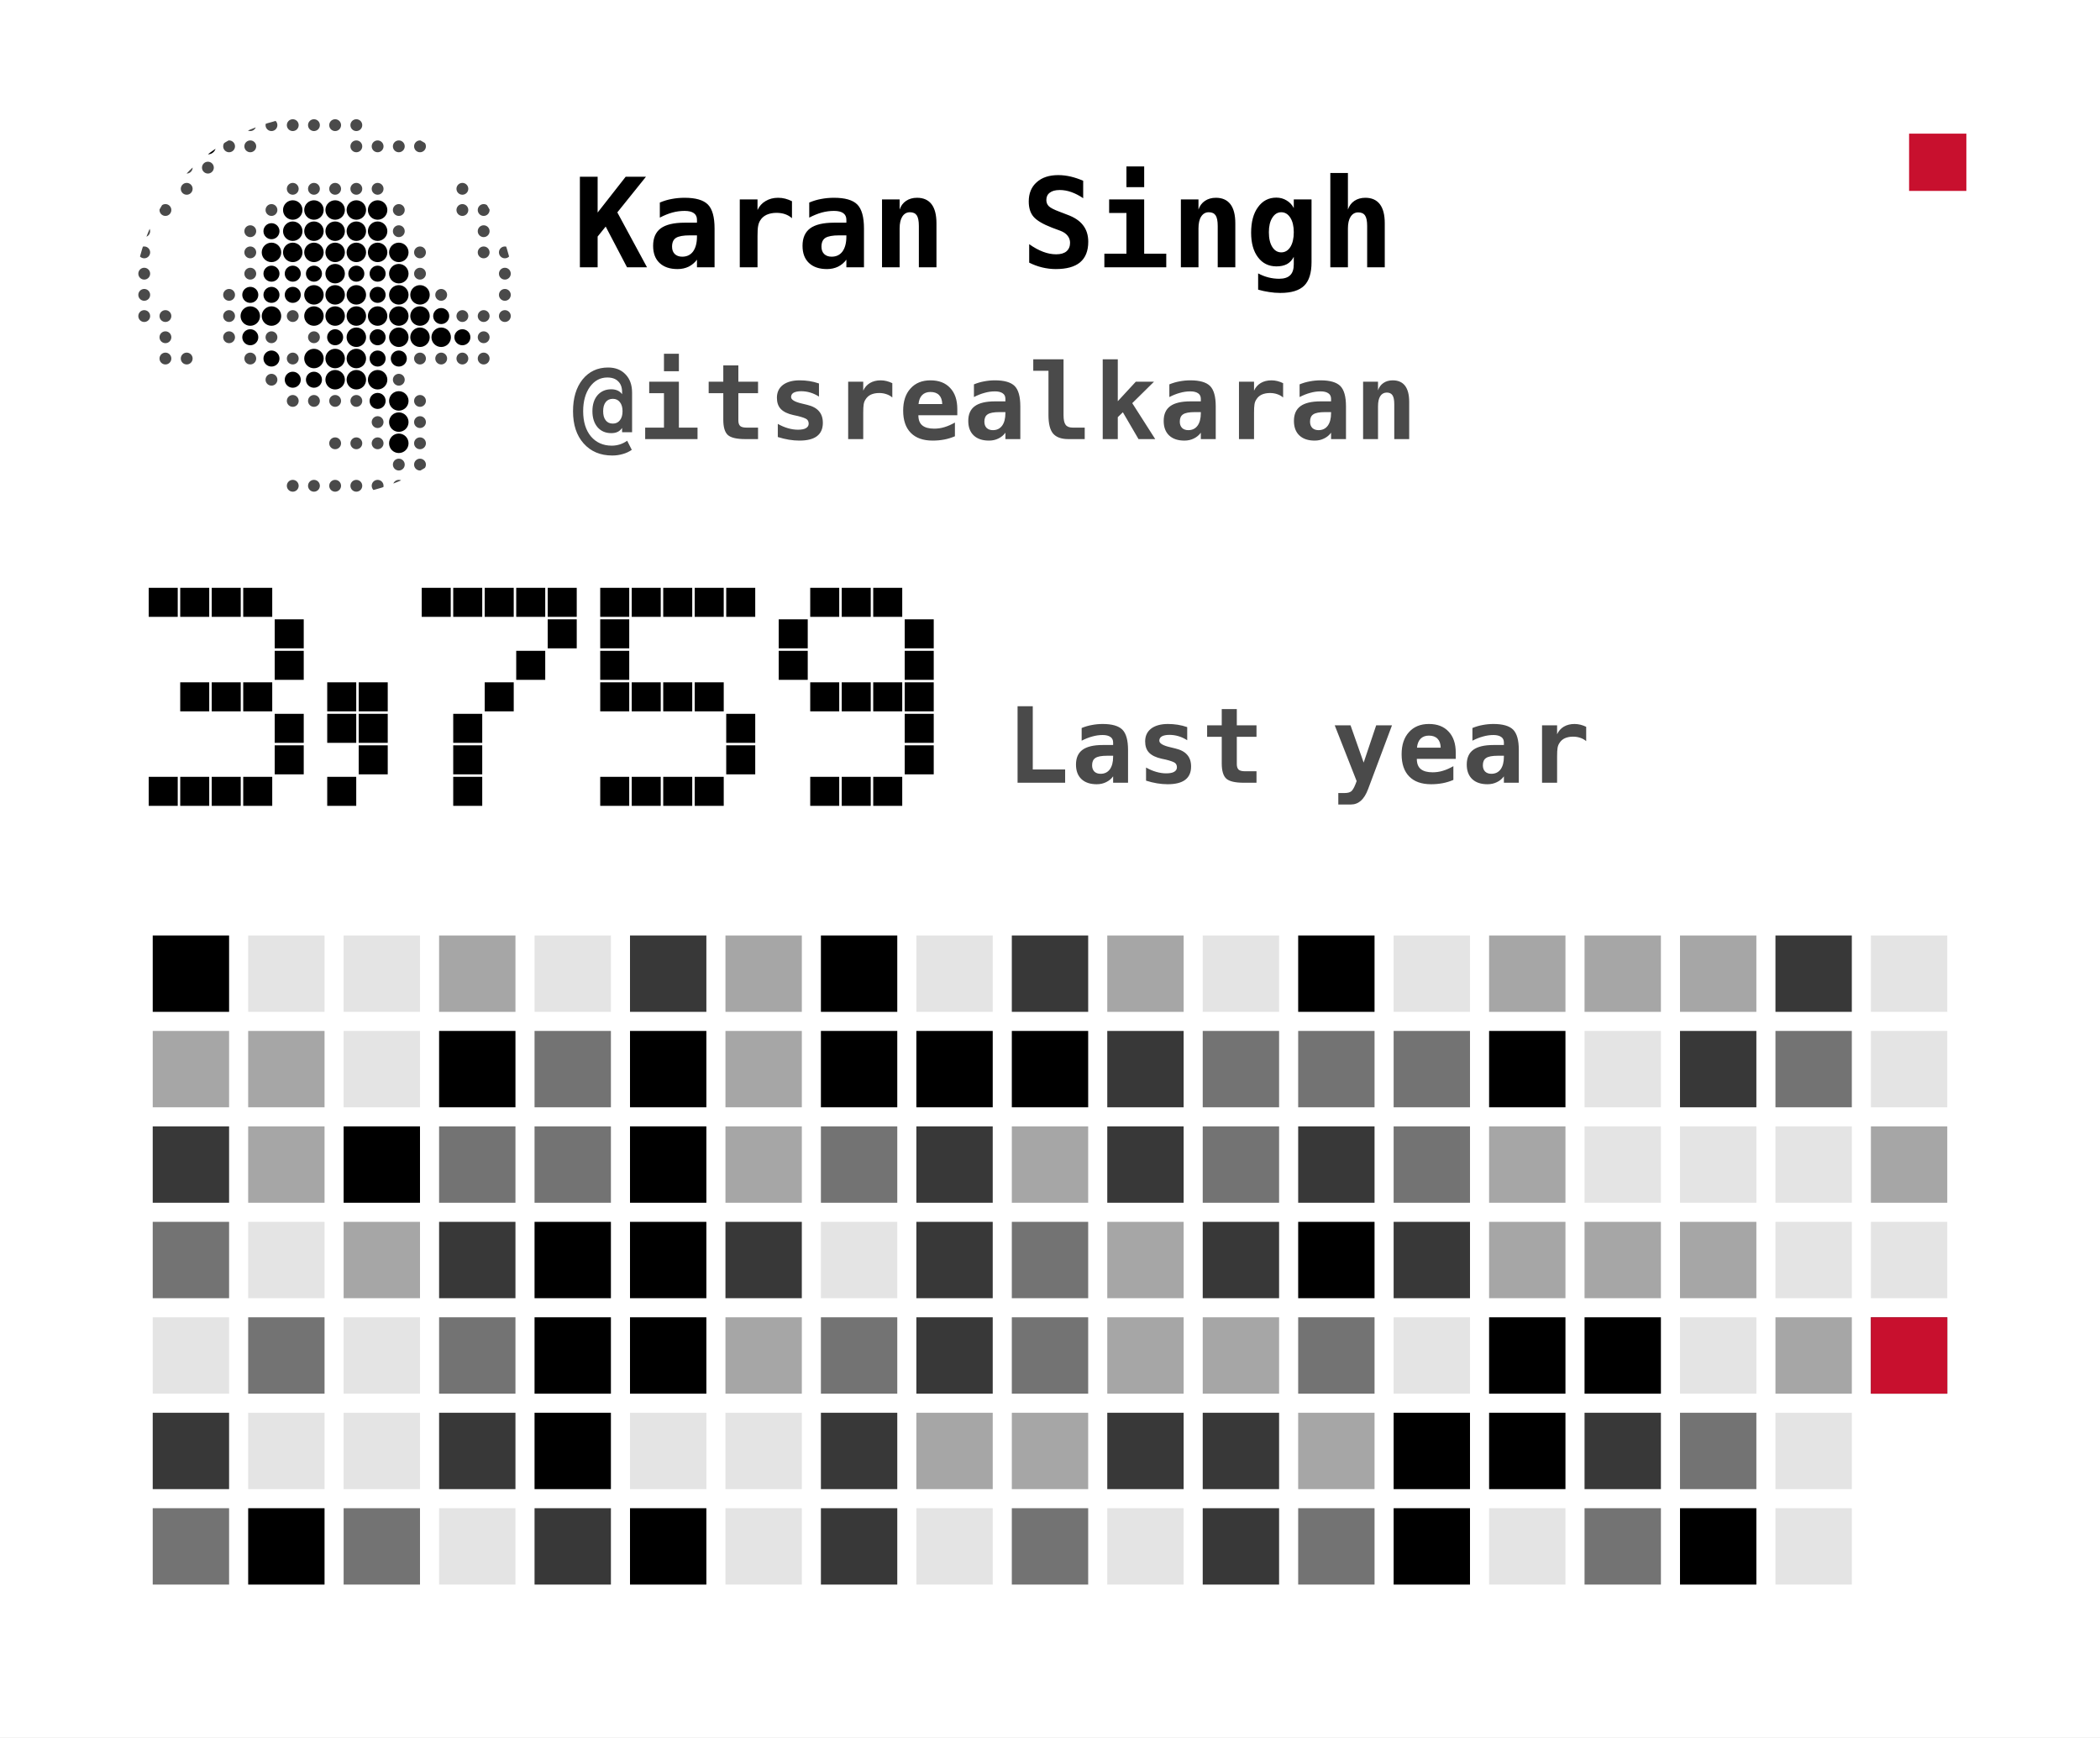
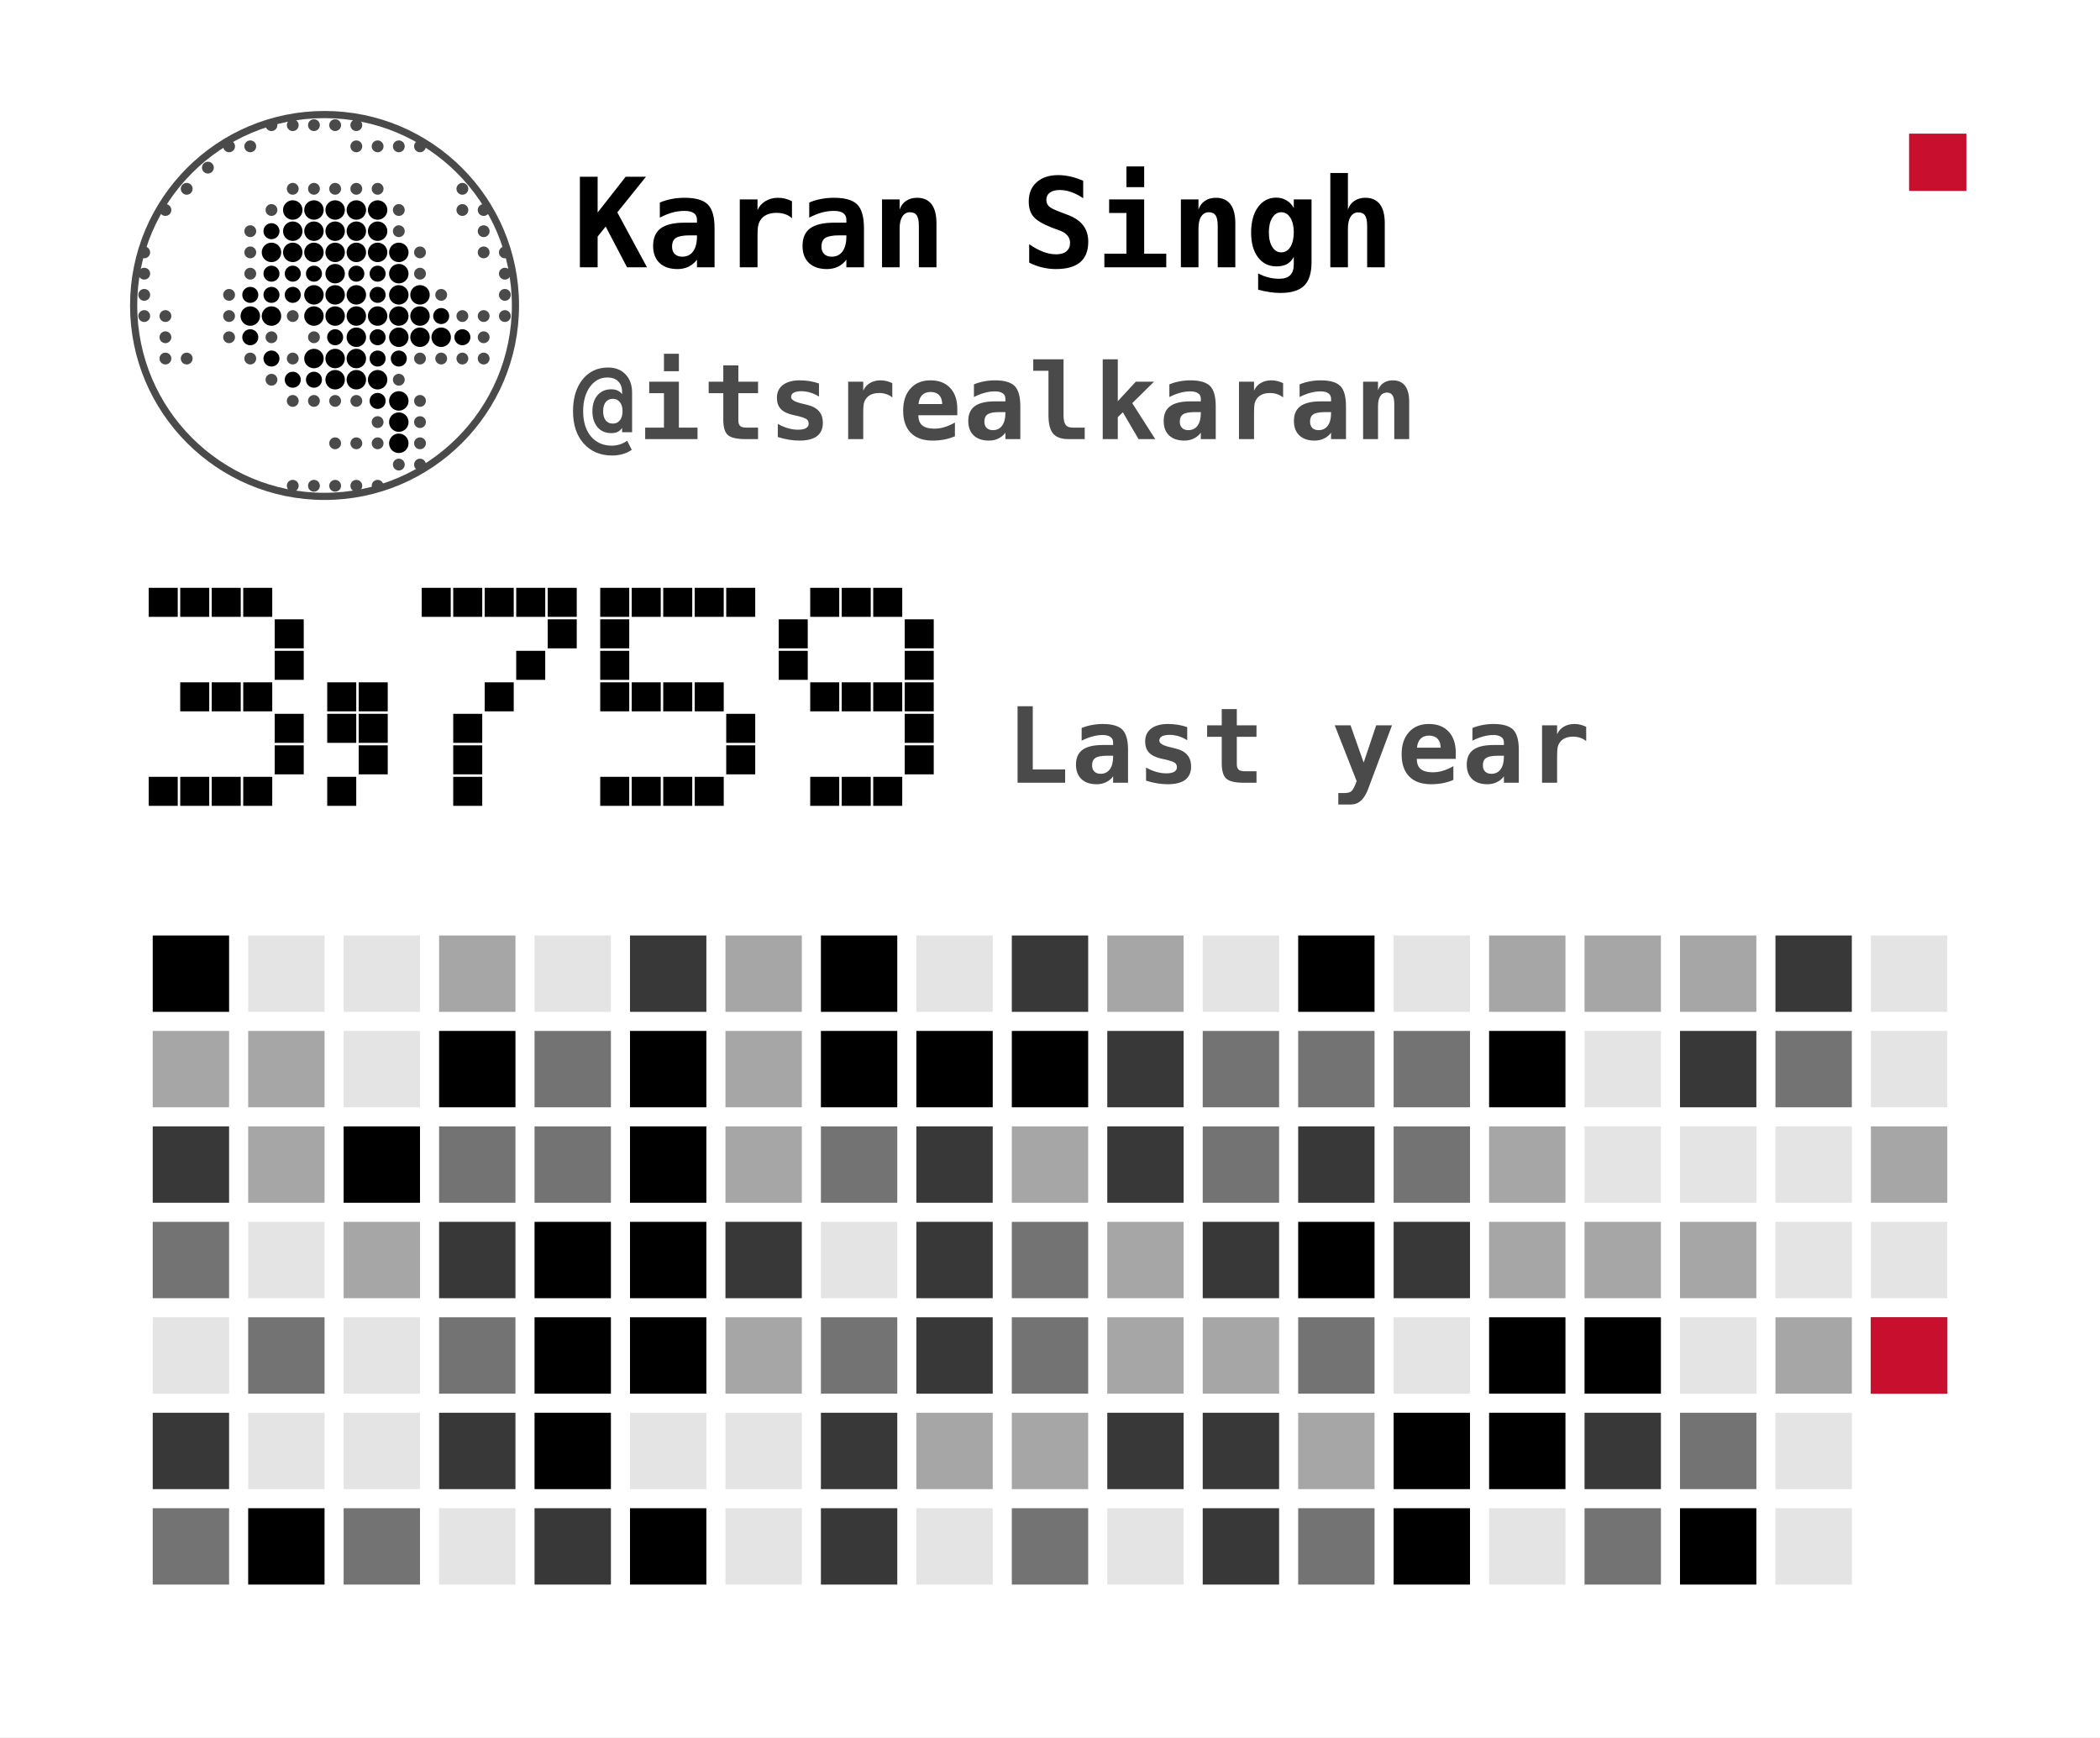
<svg xmlns="http://www.w3.org/2000/svg" width="220" height="182" viewBox="0 0 220 182" role="img">
  <rect width="220" height="182" fill="#FFFFFF" />
  <rect x="14" y="14" width="0" height="0" fill="#C8102E" />
  <clipPath id="pfp">
    <circle cx="34.00" cy="32.00" r="20.00" />
  </clipPath>
  <g clip-path="url(#pfp)">
    <circle cx="21.78" cy="13.11" r="0.62" fill="#4A4A4A" />
    <circle cx="26.22" cy="13.11" r="0.62" fill="#4A4A4A" />
    <circle cx="28.44" cy="13.11" r="0.62" fill="#4A4A4A" />
    <circle cx="30.67" cy="13.11" r="0.62" fill="#4A4A4A" />
    <circle cx="32.89" cy="13.11" r="0.62" fill="#4A4A4A" />
    <circle cx="35.11" cy="13.11" r="0.62" fill="#4A4A4A" />
    <circle cx="37.33" cy="13.11" r="0.62" fill="#4A4A4A" />
    <circle cx="19.56" cy="15.33" r="0.62" fill="#4A4A4A" />
    <circle cx="21.78" cy="15.33" r="0.84" fill="#000000" />
    <circle cx="24.00" cy="15.33" r="0.62" fill="#4A4A4A" />
    <circle cx="26.22" cy="15.33" r="0.62" fill="#4A4A4A" />
    <circle cx="37.33" cy="15.33" r="0.62" fill="#4A4A4A" />
    <circle cx="39.56" cy="15.33" r="0.62" fill="#4A4A4A" />
    <circle cx="41.78" cy="15.33" r="0.62" fill="#4A4A4A" />
    <circle cx="44.00" cy="15.33" r="0.62" fill="#4A4A4A" />
    <circle cx="19.56" cy="17.56" r="0.62" fill="#4A4A4A" />
    <circle cx="21.78" cy="17.56" r="0.62" fill="#4A4A4A" />
    <circle cx="17.33" cy="19.78" r="0.62" fill="#4A4A4A" />
    <circle cx="19.56" cy="19.78" r="0.62" fill="#4A4A4A" />
    <circle cx="30.67" cy="19.78" r="0.62" fill="#4A4A4A" />
    <circle cx="32.89" cy="19.78" r="0.62" fill="#4A4A4A" />
    <circle cx="35.11" cy="19.78" r="0.62" fill="#4A4A4A" />
    <circle cx="37.33" cy="19.78" r="0.62" fill="#4A4A4A" />
    <circle cx="39.56" cy="19.78" r="0.62" fill="#4A4A4A" />
    <circle cx="48.44" cy="19.78" r="0.62" fill="#4A4A4A" />
    <circle cx="17.33" cy="22.00" r="0.62" fill="#4A4A4A" />
    <circle cx="28.44" cy="22.00" r="0.62" fill="#4A4A4A" />
    <circle cx="30.67" cy="22.00" r="1.02" fill="#000000" />
    <circle cx="32.89" cy="22.00" r="1.02" fill="#000000" />
    <circle cx="35.11" cy="22.00" r="1.02" fill="#000000" />
    <circle cx="37.33" cy="22.00" r="1.02" fill="#000000" />
    <circle cx="39.56" cy="22.00" r="1.02" fill="#000000" />
    <circle cx="41.78" cy="22.00" r="0.62" fill="#4A4A4A" />
    <circle cx="48.44" cy="22.00" r="0.62" fill="#4A4A4A" />
    <circle cx="50.67" cy="22.00" r="0.62" fill="#4A4A4A" />
    <circle cx="15.11" cy="24.22" r="0.62" fill="#4A4A4A" />
    <circle cx="26.22" cy="24.22" r="0.62" fill="#4A4A4A" />
    <circle cx="28.44" cy="24.22" r="0.84" fill="#000000" />
    <circle cx="30.67" cy="24.22" r="1.02" fill="#000000" />
    <circle cx="32.89" cy="24.22" r="1.02" fill="#000000" />
    <circle cx="35.11" cy="24.22" r="1.02" fill="#000000" />
    <circle cx="37.33" cy="24.22" r="1.02" fill="#000000" />
    <circle cx="39.56" cy="24.22" r="1.02" fill="#000000" />
    <circle cx="41.78" cy="24.22" r="0.62" fill="#4A4A4A" />
    <circle cx="50.67" cy="24.22" r="0.62" fill="#4A4A4A" />
    <circle cx="15.11" cy="26.44" r="0.62" fill="#4A4A4A" />
    <circle cx="26.22" cy="26.44" r="0.62" fill="#4A4A4A" />
    <circle cx="28.44" cy="26.44" r="1.02" fill="#000000" />
    <circle cx="30.67" cy="26.44" r="1.02" fill="#000000" />
    <circle cx="32.89" cy="26.44" r="1.02" fill="#000000" />
    <circle cx="35.11" cy="26.44" r="1.02" fill="#000000" />
    <circle cx="37.33" cy="26.44" r="1.02" fill="#000000" />
    <circle cx="39.56" cy="26.44" r="1.02" fill="#000000" />
    <circle cx="41.78" cy="26.44" r="1.02" fill="#000000" />
    <circle cx="44.00" cy="26.44" r="0.62" fill="#4A4A4A" />
    <circle cx="50.67" cy="26.44" r="0.62" fill="#4A4A4A" />
    <circle cx="52.89" cy="26.44" r="0.62" fill="#4A4A4A" />
    <circle cx="15.11" cy="28.67" r="0.62" fill="#4A4A4A" />
    <circle cx="26.22" cy="28.67" r="0.62" fill="#4A4A4A" />
    <circle cx="28.44" cy="28.67" r="0.84" fill="#000000" />
    <circle cx="30.67" cy="28.67" r="0.84" fill="#000000" />
    <circle cx="32.89" cy="28.67" r="0.84" fill="#000000" />
    <circle cx="35.11" cy="28.67" r="1.02" fill="#000000" />
    <circle cx="37.33" cy="28.67" r="0.84" fill="#000000" />
    <circle cx="39.56" cy="28.67" r="0.84" fill="#000000" />
    <circle cx="41.78" cy="28.67" r="1.02" fill="#000000" />
    <circle cx="44.00" cy="28.67" r="0.62" fill="#4A4A4A" />
    <circle cx="52.89" cy="28.67" r="0.62" fill="#4A4A4A" />
    <circle cx="15.11" cy="30.89" r="0.62" fill="#4A4A4A" />
    <circle cx="24.00" cy="30.89" r="0.62" fill="#4A4A4A" />
    <circle cx="26.22" cy="30.89" r="0.84" fill="#000000" />
    <circle cx="28.44" cy="30.89" r="0.84" fill="#000000" />
    <circle cx="30.67" cy="30.89" r="0.84" fill="#000000" />
    <circle cx="32.89" cy="30.89" r="1.02" fill="#000000" />
    <circle cx="35.11" cy="30.89" r="1.02" fill="#000000" />
    <circle cx="37.33" cy="30.89" r="1.02" fill="#000000" />
    <circle cx="39.56" cy="30.89" r="0.84" fill="#000000" />
    <circle cx="41.78" cy="30.89" r="1.02" fill="#000000" />
    <circle cx="44.00" cy="30.89" r="1.02" fill="#000000" />
    <circle cx="46.22" cy="30.89" r="0.62" fill="#4A4A4A" />
    <circle cx="52.89" cy="30.89" r="0.62" fill="#4A4A4A" />
    <circle cx="15.11" cy="33.11" r="0.62" fill="#4A4A4A" />
    <circle cx="17.33" cy="33.11" r="0.62" fill="#4A4A4A" />
    <circle cx="24.00" cy="33.11" r="0.62" fill="#4A4A4A" />
    <circle cx="26.22" cy="33.11" r="1.02" fill="#000000" />
    <circle cx="28.44" cy="33.11" r="1.02" fill="#000000" />
    <circle cx="30.67" cy="33.11" r="0.62" fill="#4A4A4A" />
    <circle cx="32.89" cy="33.11" r="1.02" fill="#000000" />
    <circle cx="35.11" cy="33.11" r="1.02" fill="#000000" />
    <circle cx="37.33" cy="33.11" r="1.02" fill="#000000" />
    <circle cx="39.56" cy="33.11" r="1.02" fill="#000000" />
    <circle cx="41.78" cy="33.11" r="1.02" fill="#000000" />
    <circle cx="44.00" cy="33.11" r="1.02" fill="#000000" />
    <circle cx="46.22" cy="33.11" r="0.84" fill="#000000" />
    <circle cx="48.44" cy="33.11" r="0.62" fill="#4A4A4A" />
    <circle cx="50.67" cy="33.11" r="0.62" fill="#4A4A4A" />
    <circle cx="52.89" cy="33.11" r="0.62" fill="#4A4A4A" />
    <circle cx="17.33" cy="35.33" r="0.62" fill="#4A4A4A" />
    <circle cx="24.00" cy="35.33" r="0.62" fill="#4A4A4A" />
    <circle cx="26.22" cy="35.33" r="0.84" fill="#000000" />
    <circle cx="28.44" cy="35.33" r="0.62" fill="#4A4A4A" />
    <circle cx="32.89" cy="35.33" r="0.62" fill="#4A4A4A" />
    <circle cx="35.11" cy="35.33" r="0.84" fill="#000000" />
    <circle cx="37.33" cy="35.33" r="1.02" fill="#000000" />
    <circle cx="39.56" cy="35.33" r="0.84" fill="#000000" />
    <circle cx="41.78" cy="35.33" r="1.02" fill="#000000" />
    <circle cx="44.00" cy="35.33" r="1.02" fill="#000000" />
    <circle cx="46.22" cy="35.33" r="1.02" fill="#000000" />
    <circle cx="48.44" cy="35.33" r="0.84" fill="#000000" />
    <circle cx="50.67" cy="35.33" r="0.62" fill="#4A4A4A" />
    <circle cx="17.33" cy="37.56" r="0.62" fill="#4A4A4A" />
    <circle cx="19.56" cy="37.56" r="0.62" fill="#4A4A4A" />
    <circle cx="26.22" cy="37.56" r="0.62" fill="#4A4A4A" />
    <circle cx="28.44" cy="37.56" r="0.84" fill="#000000" />
    <circle cx="30.67" cy="37.56" r="0.62" fill="#4A4A4A" />
    <circle cx="32.89" cy="37.56" r="1.02" fill="#000000" />
    <circle cx="35.11" cy="37.56" r="1.02" fill="#000000" />
    <circle cx="37.33" cy="37.56" r="1.02" fill="#000000" />
    <circle cx="39.56" cy="37.56" r="0.84" fill="#000000" />
    <circle cx="41.78" cy="37.56" r="0.84" fill="#000000" />
    <circle cx="44.00" cy="37.56" r="0.62" fill="#4A4A4A" />
    <circle cx="46.22" cy="37.56" r="0.62" fill="#4A4A4A" />
    <circle cx="48.44" cy="37.56" r="0.62" fill="#4A4A4A" />
    <circle cx="50.67" cy="37.56" r="0.62" fill="#4A4A4A" />
    <circle cx="28.44" cy="39.78" r="0.62" fill="#4A4A4A" />
    <circle cx="30.67" cy="39.78" r="0.84" fill="#000000" />
    <circle cx="32.89" cy="39.78" r="0.84" fill="#000000" />
    <circle cx="35.11" cy="39.78" r="1.02" fill="#000000" />
    <circle cx="37.33" cy="39.78" r="1.02" fill="#000000" />
    <circle cx="39.56" cy="39.78" r="1.02" fill="#000000" />
    <circle cx="41.78" cy="39.78" r="0.62" fill="#4A4A4A" />
    <circle cx="30.67" cy="42.00" r="0.62" fill="#4A4A4A" />
    <circle cx="32.89" cy="42.00" r="0.62" fill="#4A4A4A" />
    <circle cx="35.11" cy="42.00" r="0.62" fill="#4A4A4A" />
    <circle cx="37.33" cy="42.00" r="0.62" fill="#4A4A4A" />
    <circle cx="39.56" cy="42.00" r="0.84" fill="#000000" />
    <circle cx="41.78" cy="42.00" r="1.02" fill="#000000" />
    <circle cx="44.00" cy="42.00" r="0.62" fill="#4A4A4A" />
    <circle cx="39.56" cy="44.22" r="0.62" fill="#4A4A4A" />
    <circle cx="41.78" cy="44.22" r="1.02" fill="#000000" />
    <circle cx="44.00" cy="44.22" r="0.62" fill="#4A4A4A" />
    <circle cx="35.11" cy="46.44" r="0.62" fill="#4A4A4A" />
    <circle cx="37.33" cy="46.44" r="0.62" fill="#4A4A4A" />
    <circle cx="39.56" cy="46.44" r="0.62" fill="#4A4A4A" />
    <circle cx="41.78" cy="46.44" r="1.02" fill="#000000" />
    <circle cx="44.00" cy="46.44" r="0.62" fill="#4A4A4A" />
    <circle cx="41.78" cy="48.67" r="0.62" fill="#4A4A4A" />
    <circle cx="44.00" cy="48.67" r="0.62" fill="#4A4A4A" />
    <circle cx="30.67" cy="50.89" r="0.62" fill="#4A4A4A" />
    <circle cx="32.89" cy="50.89" r="0.62" fill="#4A4A4A" />
    <circle cx="35.11" cy="50.89" r="0.62" fill="#4A4A4A" />
    <circle cx="37.33" cy="50.89" r="0.62" fill="#4A4A4A" />
    <circle cx="39.56" cy="50.89" r="0.62" fill="#4A4A4A" />
    <circle cx="41.78" cy="50.89" r="0.62" fill="#4A4A4A" />
  </g>
+   <circle cx="34.00" cy="32.00" r="20.00" fill="none" stroke="#4A4A4A" stroke-width="0.75" />
  <text x="60" y="28" fill="#000000" text-anchor="start" font-family="ui-monospace, Geist Mono, monospace" font-weight="700" font-size="13" letter-spacing="0" dominant-baseline="auto">Karan Singh</text>
  <text x="60" y="46" fill="#4A4A4A" text-anchor="start" font-family="ui-monospace, Geist Mono, monospace" font-weight="700" font-size="11" letter-spacing="0.2" dominant-baseline="auto">@itsrealkaran</text>
  <rect x="15.58" y="61.58" width="3.04" height="3.04" fill="#000000" />
  <rect x="18.88" y="61.58" width="3.04" height="3.04" fill="#000000" />
  <rect x="22.18" y="61.58" width="3.04" height="3.04" fill="#000000" />
  <rect x="25.48" y="61.58" width="3.04" height="3.04" fill="#000000" />
  <rect x="28.78" y="64.88" width="3.04" height="3.04" fill="#000000" />
  <rect x="28.78" y="68.18" width="3.04" height="3.04" fill="#000000" />
  <rect x="18.88" y="71.48" width="3.04" height="3.04" fill="#000000" />
  <rect x="22.18" y="71.48" width="3.04" height="3.04" fill="#000000" />
  <rect x="25.48" y="71.48" width="3.04" height="3.04" fill="#000000" />
  <rect x="28.78" y="74.78" width="3.04" height="3.04" fill="#000000" />
  <rect x="28.78" y="78.08" width="3.04" height="3.04" fill="#000000" />
  <rect x="15.58" y="81.38" width="3.04" height="3.04" fill="#000000" />
  <rect x="18.88" y="81.38" width="3.04" height="3.04" fill="#000000" />
  <rect x="22.18" y="81.38" width="3.04" height="3.04" fill="#000000" />
  <rect x="25.48" y="81.38" width="3.04" height="3.04" fill="#000000" />
  <rect x="34.28" y="71.48" width="3.04" height="3.04" fill="#000000" />
  <rect x="37.58" y="71.48" width="3.04" height="3.04" fill="#000000" />
  <rect x="34.28" y="74.78" width="3.04" height="3.04" fill="#000000" />
  <rect x="37.58" y="74.78" width="3.04" height="3.04" fill="#000000" />
  <rect x="37.58" y="78.08" width="3.04" height="3.04" fill="#000000" />
  <rect x="34.28" y="81.38" width="3.04" height="3.04" fill="#000000" />
  <rect x="44.18" y="61.58" width="3.04" height="3.04" fill="#000000" />
  <rect x="47.48" y="61.58" width="3.04" height="3.04" fill="#000000" />
  <rect x="50.78" y="61.58" width="3.04" height="3.04" fill="#000000" />
  <rect x="54.08" y="61.58" width="3.04" height="3.04" fill="#000000" />
  <rect x="57.38" y="61.58" width="3.04" height="3.04" fill="#000000" />
  <rect x="57.38" y="64.88" width="3.04" height="3.04" fill="#000000" />
  <rect x="54.08" y="68.18" width="3.04" height="3.04" fill="#000000" />
  <rect x="50.78" y="71.48" width="3.04" height="3.04" fill="#000000" />
  <rect x="47.48" y="74.78" width="3.04" height="3.04" fill="#000000" />
  <rect x="47.48" y="78.08" width="3.04" height="3.04" fill="#000000" />
  <rect x="47.48" y="81.38" width="3.04" height="3.04" fill="#000000" />
  <rect x="62.88" y="61.58" width="3.04" height="3.04" fill="#000000" />
  <rect x="66.18" y="61.58" width="3.04" height="3.04" fill="#000000" />
  <rect x="69.48" y="61.58" width="3.04" height="3.04" fill="#000000" />
  <rect x="72.78" y="61.58" width="3.04" height="3.04" fill="#000000" />
  <rect x="76.08" y="61.58" width="3.04" height="3.04" fill="#000000" />
  <rect x="62.88" y="64.88" width="3.04" height="3.04" fill="#000000" />
  <rect x="62.88" y="68.18" width="3.04" height="3.04" fill="#000000" />
  <rect x="62.88" y="71.48" width="3.04" height="3.04" fill="#000000" />
  <rect x="66.18" y="71.48" width="3.04" height="3.04" fill="#000000" />
  <rect x="69.48" y="71.48" width="3.04" height="3.04" fill="#000000" />
  <rect x="72.78" y="71.48" width="3.04" height="3.04" fill="#000000" />
  <rect x="76.08" y="74.78" width="3.04" height="3.04" fill="#000000" />
  <rect x="76.08" y="78.08" width="3.04" height="3.04" fill="#000000" />
  <rect x="62.88" y="81.38" width="3.04" height="3.04" fill="#000000" />
  <rect x="66.18" y="81.38" width="3.04" height="3.04" fill="#000000" />
  <rect x="69.48" y="81.38" width="3.04" height="3.04" fill="#000000" />
  <rect x="72.78" y="81.38" width="3.04" height="3.04" fill="#000000" />
  <rect x="84.88" y="61.58" width="3.04" height="3.04" fill="#000000" />
  <rect x="88.18" y="61.58" width="3.04" height="3.04" fill="#000000" />
  <rect x="91.48" y="61.58" width="3.04" height="3.04" fill="#000000" />
  <rect x="81.58" y="64.88" width="3.04" height="3.04" fill="#000000" />
  <rect x="94.78" y="64.88" width="3.04" height="3.04" fill="#000000" />
  <rect x="81.58" y="68.18" width="3.04" height="3.04" fill="#000000" />
  <rect x="94.78" y="68.18" width="3.04" height="3.04" fill="#000000" />
  <rect x="84.88" y="71.48" width="3.04" height="3.04" fill="#000000" />
  <rect x="88.18" y="71.48" width="3.04" height="3.04" fill="#000000" />
  <rect x="91.48" y="71.48" width="3.04" height="3.04" fill="#000000" />
  <rect x="94.78" y="71.48" width="3.04" height="3.04" fill="#000000" />
  <rect x="94.78" y="74.78" width="3.04" height="3.04" fill="#000000" />
  <rect x="94.78" y="78.08" width="3.04" height="3.04" fill="#000000" />
  <rect x="84.88" y="81.38" width="3.04" height="3.04" fill="#000000" />
  <rect x="88.18" y="81.38" width="3.04" height="3.04" fill="#000000" />
  <rect x="91.48" y="81.38" width="3.04" height="3.04" fill="#000000" />
  <text x="105.4" y="82.0" fill="#4A4A4A" text-anchor="start" font-family="ui-monospace, Geist Mono, monospace" font-weight="700" font-size="11" letter-spacing="0.2" dominant-baseline="auto">Last year</text>
  <rect x="200" y="14" width="6" height="6" fill="#C8102E" />
  <rect x="16" y="98" width="8" height="8" fill="#000000" />
  <rect x="16" y="108" width="8" height="8" fill="#000000" opacity="0.35" />
  <rect x="16" y="118" width="8" height="8" fill="#000000" opacity="0.78" />
  <rect x="16" y="128" width="8" height="8" fill="#000000" opacity="0.55" />
  <rect x="16" y="138" width="8" height="8" fill="#E4E4E4" />
  <rect x="16" y="148" width="8" height="8" fill="#000000" opacity="0.78" />
  <rect x="16" y="158" width="8" height="8" fill="#000000" opacity="0.55" />
  <rect x="26" y="98" width="8" height="8" fill="#E4E4E4" />
  <rect x="26" y="108" width="8" height="8" fill="#000000" opacity="0.35" />
  <rect x="26" y="118" width="8" height="8" fill="#000000" opacity="0.35" />
  <rect x="26" y="128" width="8" height="8" fill="#E4E4E4" />
  <rect x="26" y="138" width="8" height="8" fill="#000000" opacity="0.55" />
  <rect x="26" y="148" width="8" height="8" fill="#E4E4E4" />
  <rect x="26" y="158" width="8" height="8" fill="#000000" />
  <rect x="36" y="98" width="8" height="8" fill="#E4E4E4" />
  <rect x="36" y="108" width="8" height="8" fill="#E4E4E4" />
  <rect x="36" y="118" width="8" height="8" fill="#000000" />
  <rect x="36" y="128" width="8" height="8" fill="#000000" opacity="0.35" />
  <rect x="36" y="138" width="8" height="8" fill="#E4E4E4" />
  <rect x="36" y="148" width="8" height="8" fill="#E4E4E4" />
  <rect x="36" y="158" width="8" height="8" fill="#000000" opacity="0.55" />
  <rect x="46" y="98" width="8" height="8" fill="#000000" opacity="0.35" />
  <rect x="46" y="108" width="8" height="8" fill="#000000" />
  <rect x="46" y="118" width="8" height="8" fill="#000000" opacity="0.55" />
  <rect x="46" y="128" width="8" height="8" fill="#000000" opacity="0.78" />
  <rect x="46" y="138" width="8" height="8" fill="#000000" opacity="0.55" />
  <rect x="46" y="148" width="8" height="8" fill="#000000" opacity="0.78" />
  <rect x="46" y="158" width="8" height="8" fill="#E4E4E4" />
  <rect x="56" y="98" width="8" height="8" fill="#E4E4E4" />
  <rect x="56" y="108" width="8" height="8" fill="#000000" opacity="0.55" />
  <rect x="56" y="118" width="8" height="8" fill="#000000" opacity="0.55" />
  <rect x="56" y="128" width="8" height="8" fill="#000000" />
  <rect x="56" y="138" width="8" height="8" fill="#000000" />
  <rect x="56" y="148" width="8" height="8" fill="#000000" />
  <rect x="56" y="158" width="8" height="8" fill="#000000" opacity="0.78" />
  <rect x="66" y="98" width="8" height="8" fill="#000000" opacity="0.78" />
  <rect x="66" y="108" width="8" height="8" fill="#000000" />
  <rect x="66" y="118" width="8" height="8" fill="#000000" />
  <rect x="66" y="128" width="8" height="8" fill="#000000" />
  <rect x="66" y="138" width="8" height="8" fill="#000000" />
  <rect x="66" y="148" width="8" height="8" fill="#E4E4E4" />
  <rect x="66" y="158" width="8" height="8" fill="#000000" />
  <rect x="76" y="98" width="8" height="8" fill="#000000" opacity="0.35" />
  <rect x="76" y="108" width="8" height="8" fill="#000000" opacity="0.35" />
  <rect x="76" y="118" width="8" height="8" fill="#000000" opacity="0.35" />
  <rect x="76" y="128" width="8" height="8" fill="#000000" opacity="0.78" />
  <rect x="76" y="138" width="8" height="8" fill="#000000" opacity="0.35" />
  <rect x="76" y="148" width="8" height="8" fill="#E4E4E4" />
  <rect x="76" y="158" width="8" height="8" fill="#E4E4E4" />
  <rect x="86" y="98" width="8" height="8" fill="#000000" />
  <rect x="86" y="108" width="8" height="8" fill="#000000" />
  <rect x="86" y="118" width="8" height="8" fill="#000000" opacity="0.55" />
  <rect x="86" y="128" width="8" height="8" fill="#E4E4E4" />
  <rect x="86" y="138" width="8" height="8" fill="#000000" opacity="0.55" />
  <rect x="86" y="148" width="8" height="8" fill="#000000" opacity="0.78" />
  <rect x="86" y="158" width="8" height="8" fill="#000000" opacity="0.78" />
  <rect x="96" y="98" width="8" height="8" fill="#E4E4E4" />
  <rect x="96" y="108" width="8" height="8" fill="#000000" />
  <rect x="96" y="118" width="8" height="8" fill="#000000" opacity="0.78" />
  <rect x="96" y="128" width="8" height="8" fill="#000000" opacity="0.78" />
  <rect x="96" y="138" width="8" height="8" fill="#000000" opacity="0.78" />
  <rect x="96" y="148" width="8" height="8" fill="#000000" opacity="0.35" />
  <rect x="96" y="158" width="8" height="8" fill="#E4E4E4" />
  <rect x="106" y="98" width="8" height="8" fill="#000000" opacity="0.78" />
  <rect x="106" y="108" width="8" height="8" fill="#000000" />
  <rect x="106" y="118" width="8" height="8" fill="#000000" opacity="0.35" />
  <rect x="106" y="128" width="8" height="8" fill="#000000" opacity="0.55" />
  <rect x="106" y="138" width="8" height="8" fill="#000000" opacity="0.55" />
  <rect x="106" y="148" width="8" height="8" fill="#000000" opacity="0.35" />
  <rect x="106" y="158" width="8" height="8" fill="#000000" opacity="0.55" />
  <rect x="116" y="98" width="8" height="8" fill="#000000" opacity="0.35" />
  <rect x="116" y="108" width="8" height="8" fill="#000000" opacity="0.78" />
  <rect x="116" y="118" width="8" height="8" fill="#000000" opacity="0.78" />
  <rect x="116" y="128" width="8" height="8" fill="#000000" opacity="0.35" />
  <rect x="116" y="138" width="8" height="8" fill="#000000" opacity="0.35" />
  <rect x="116" y="148" width="8" height="8" fill="#000000" opacity="0.78" />
  <rect x="116" y="158" width="8" height="8" fill="#E4E4E4" />
  <rect x="126" y="98" width="8" height="8" fill="#E4E4E4" />
  <rect x="126" y="108" width="8" height="8" fill="#000000" opacity="0.55" />
  <rect x="126" y="118" width="8" height="8" fill="#000000" opacity="0.55" />
  <rect x="126" y="128" width="8" height="8" fill="#000000" opacity="0.78" />
  <rect x="126" y="138" width="8" height="8" fill="#000000" opacity="0.35" />
  <rect x="126" y="148" width="8" height="8" fill="#000000" opacity="0.78" />
  <rect x="126" y="158" width="8" height="8" fill="#000000" opacity="0.78" />
  <rect x="136" y="98" width="8" height="8" fill="#000000" />
  <rect x="136" y="108" width="8" height="8" fill="#000000" opacity="0.55" />
  <rect x="136" y="118" width="8" height="8" fill="#000000" opacity="0.78" />
  <rect x="136" y="128" width="8" height="8" fill="#000000" />
  <rect x="136" y="138" width="8" height="8" fill="#000000" opacity="0.55" />
  <rect x="136" y="148" width="8" height="8" fill="#000000" opacity="0.35" />
  <rect x="136" y="158" width="8" height="8" fill="#000000" opacity="0.55" />
  <rect x="146" y="98" width="8" height="8" fill="#E4E4E4" />
  <rect x="146" y="108" width="8" height="8" fill="#000000" opacity="0.55" />
  <rect x="146" y="118" width="8" height="8" fill="#000000" opacity="0.55" />
  <rect x="146" y="128" width="8" height="8" fill="#000000" opacity="0.78" />
  <rect x="146" y="138" width="8" height="8" fill="#E4E4E4" />
  <rect x="146" y="148" width="8" height="8" fill="#000000" />
  <rect x="146" y="158" width="8" height="8" fill="#000000" />
  <rect x="156" y="98" width="8" height="8" fill="#000000" opacity="0.35" />
  <rect x="156" y="108" width="8" height="8" fill="#000000" />
  <rect x="156" y="118" width="8" height="8" fill="#000000" opacity="0.35" />
  <rect x="156" y="128" width="8" height="8" fill="#000000" opacity="0.35" />
  <rect x="156" y="138" width="8" height="8" fill="#000000" />
  <rect x="156" y="148" width="8" height="8" fill="#000000" />
  <rect x="156" y="158" width="8" height="8" fill="#E4E4E4" />
  <rect x="166" y="98" width="8" height="8" fill="#000000" opacity="0.35" />
  <rect x="166" y="108" width="8" height="8" fill="#E4E4E4" />
  <rect x="166" y="118" width="8" height="8" fill="#E4E4E4" />
  <rect x="166" y="128" width="8" height="8" fill="#000000" opacity="0.35" />
  <rect x="166" y="138" width="8" height="8" fill="#000000" />
  <rect x="166" y="148" width="8" height="8" fill="#000000" opacity="0.78" />
  <rect x="166" y="158" width="8" height="8" fill="#000000" opacity="0.55" />
  <rect x="176" y="98" width="8" height="8" fill="#000000" opacity="0.35" />
  <rect x="176" y="108" width="8" height="8" fill="#000000" opacity="0.78" />
  <rect x="176" y="118" width="8" height="8" fill="#E4E4E4" />
  <rect x="176" y="128" width="8" height="8" fill="#000000" opacity="0.35" />
  <rect x="176" y="138" width="8" height="8" fill="#E4E4E4" />
  <rect x="176" y="148" width="8" height="8" fill="#000000" opacity="0.55" />
  <rect x="176" y="158" width="8" height="8" fill="#000000" />
  <rect x="186" y="98" width="8" height="8" fill="#000000" opacity="0.78" />
  <rect x="186" y="108" width="8" height="8" fill="#000000" opacity="0.55" />
  <rect x="186" y="118" width="8" height="8" fill="#E4E4E4" />
  <rect x="186" y="128" width="8" height="8" fill="#E4E4E4" />
  <rect x="186" y="138" width="8" height="8" fill="#000000" opacity="0.35" />
  <rect x="186" y="148" width="8" height="8" fill="#E4E4E4" />
  <rect x="186" y="158" width="8" height="8" fill="#E4E4E4" />
  <rect x="196" y="98" width="8" height="8" fill="#E4E4E4" />
  <rect x="196" y="108" width="8" height="8" fill="#E4E4E4" />
  <rect x="196" y="118" width="8" height="8" fill="#000000" opacity="0.35" />
  <rect x="196" y="128" width="8" height="8" fill="#E4E4E4" />
  <rect x="196" y="138" width="8" height="8" fill="#000000" opacity="0.78" />
  <rect x="196" y="138" width="8" height="8" fill="#C8102E" />
</svg>
